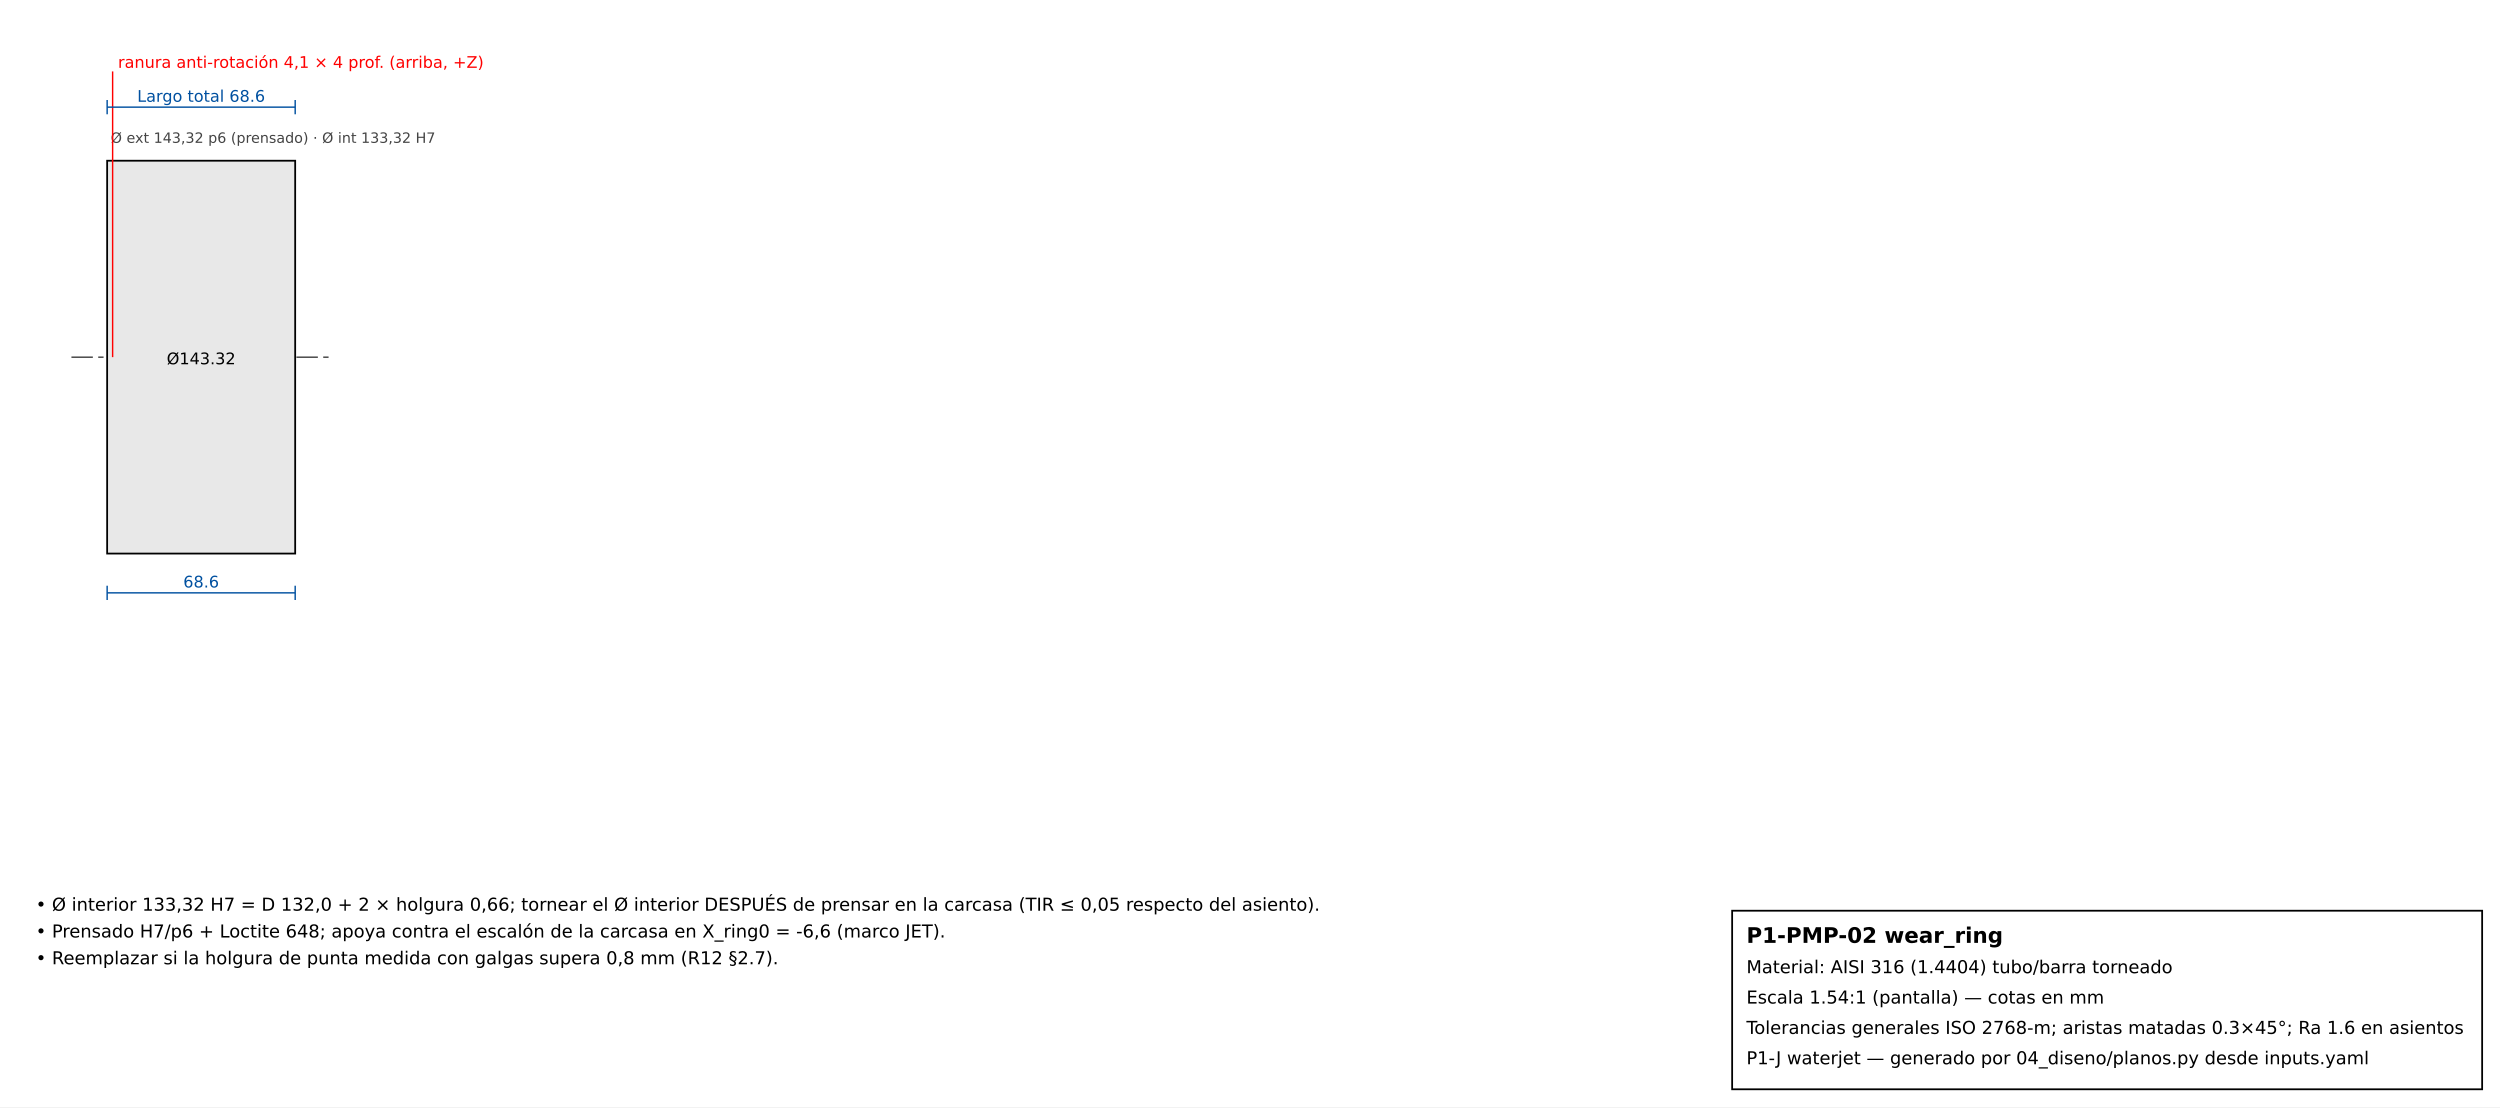
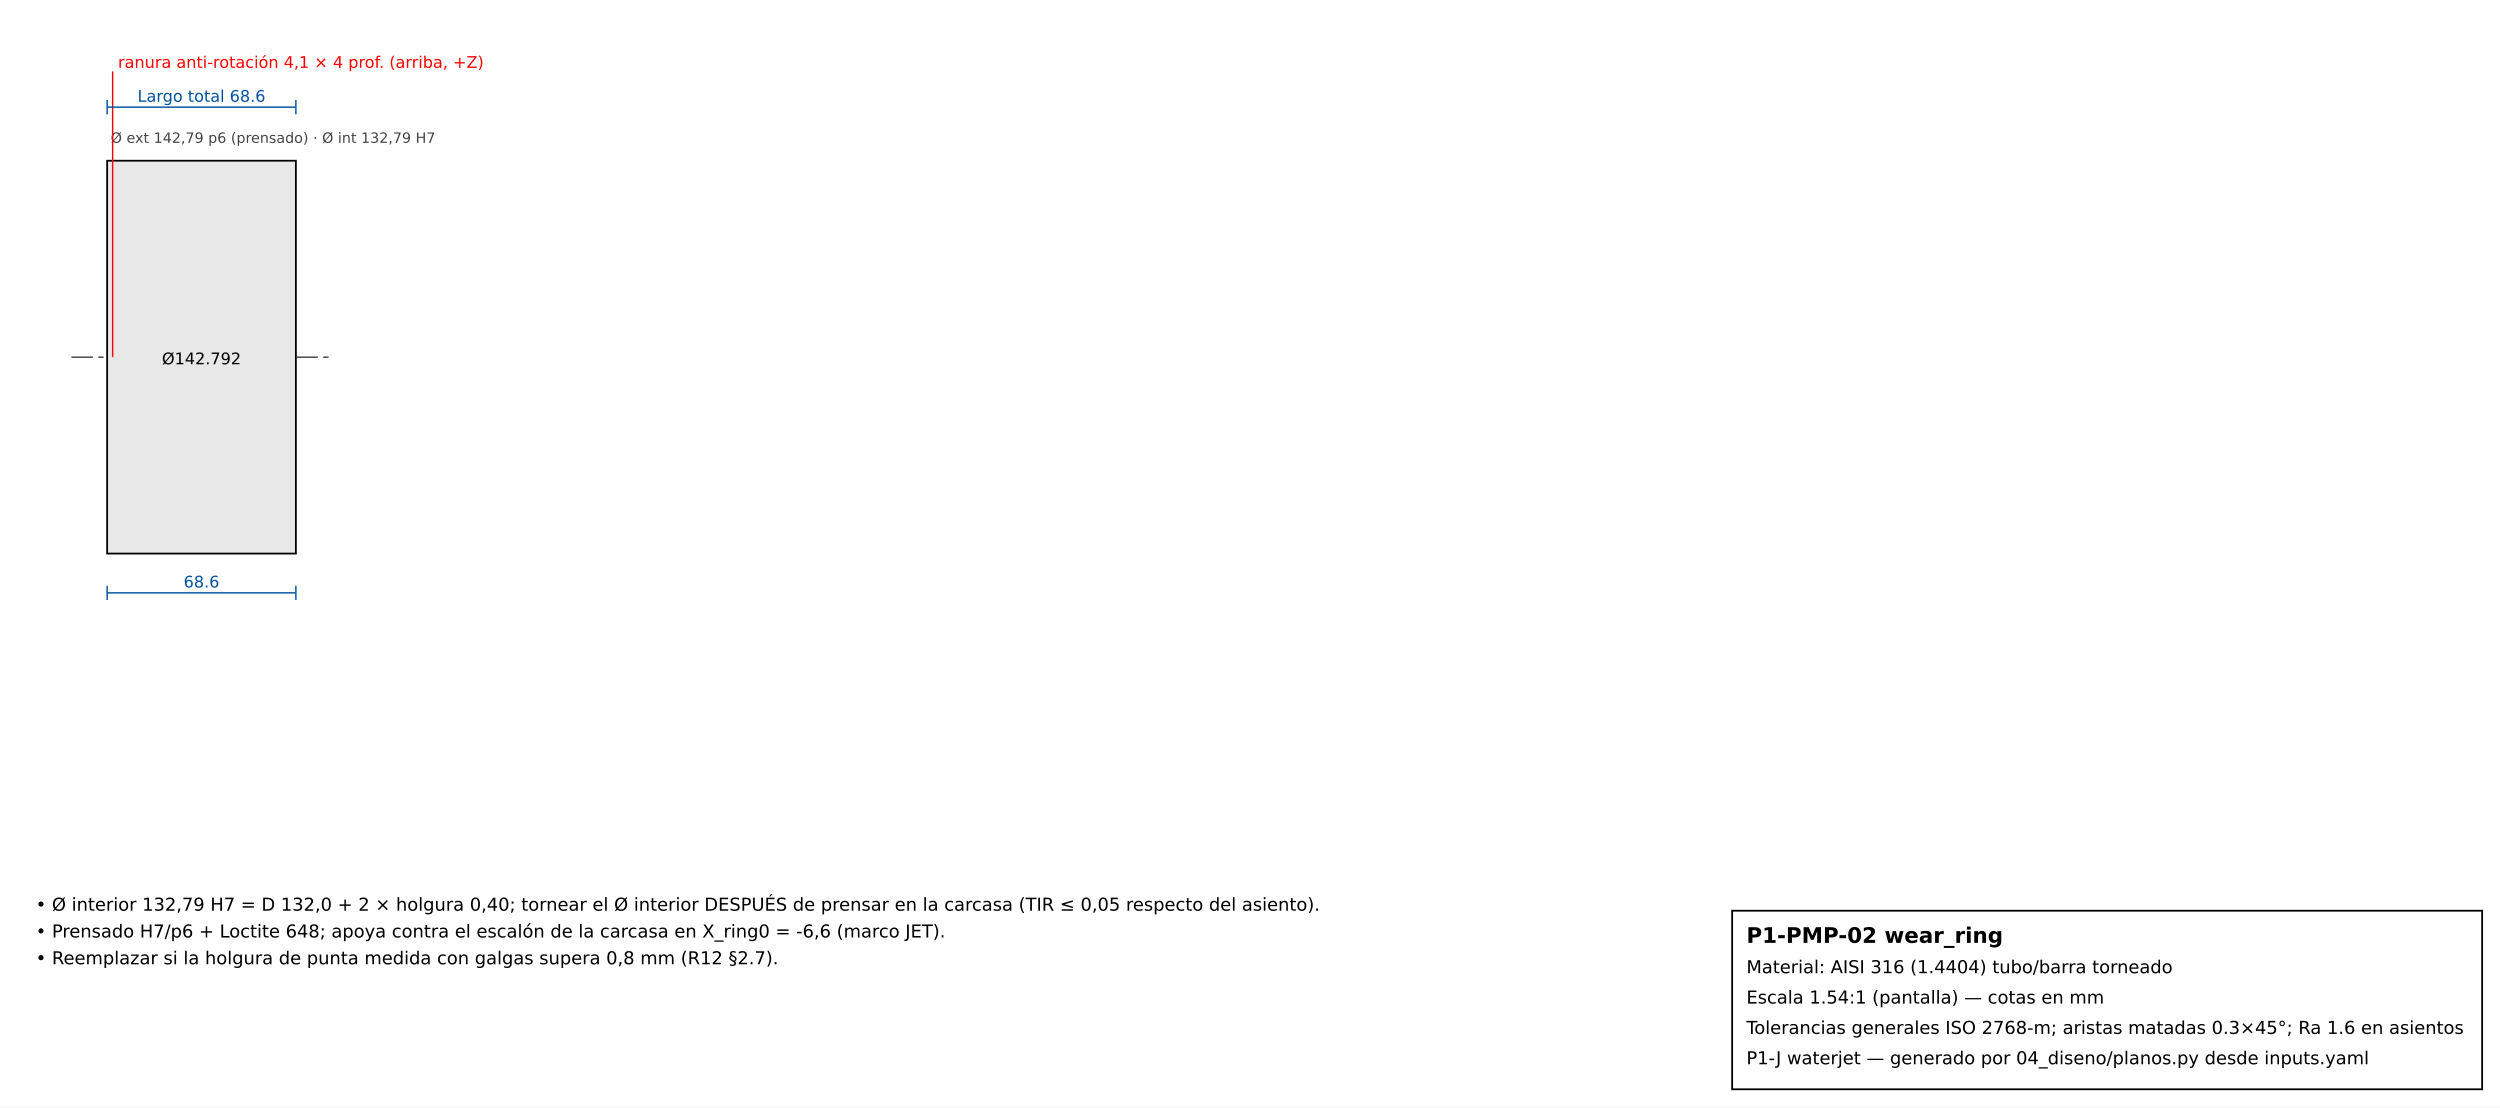
<svg xmlns="http://www.w3.org/2000/svg" baseProfile="full" height="620" version="1.1" width="1400">
  <defs />
  <rect fill="white" height="620" width="1400" x="0" y="0" />
-   <line stroke="black" stroke-dasharray="12,3,3,3" stroke-width="0.6" x1="40" x2="185.303" y1="200" y2="200" />
-   <rect fill="#e8e8e8" height="220.0" stroke="black" stroke-width="1" width="105.303" x="60" y="90.0" />
-   <text font-family="DejaVu Sans" font-size="9" text-anchor="middle" x="112.651" y="204">Ø143.32</text>
-   <line stroke="#0050a0" stroke-width="0.8" x1="60" x2="165.303" y1="332.0" y2="332.0" />
+   <line stroke="black" stroke-dasharray="12,3,3,3" stroke-width="0.6" x1="40" x2="185.692" y1="200" y2="200" />
+   <rect fill="#e8e8e8" height="220.0" stroke="black" stroke-width="1" width="105.692" x="60" y="90.0" />
+   <text font-family="DejaVu Sans" font-size="9" text-anchor="middle" x="112.846" y="204">Ø142.792</text>
+   <line stroke="#0050a0" stroke-width="0.8" x1="60" x2="165.692" y1="332.0" y2="332.0" />
  <line stroke="#0050a0" stroke-width="0.8" x1="60" x2="60" y1="328.0" y2="336.0" />
-   <line stroke="#0050a0" stroke-width="0.8" x1="165.303" x2="165.303" y1="328.0" y2="336.0" />
-   <text fill="#0050a0" font-family="DejaVu Sans" font-size="9" text-anchor="middle" x="112.651" y="329.0">68.6</text>
-   <text fill="#444" font-family="DejaVu Sans" font-size="8" x="62" y="80.0">Ø ext 143,32 p6 (prensado) · Ø int 133,32 H7</text>
-   <line stroke="red" stroke-width="0.8" x1="63.07" x2="63.07" y1="40.0" y2="200" />
-   <text fill="red" font-family="DejaVu Sans" font-size="9" x="66.07" y="38.0">ranura anti-rotación 4,1 × 4 prof. (arriba, +Z)</text>
-   <line stroke="#0050a0" stroke-width="0.8" x1="60" x2="165.303" y1="60" y2="60" />
+   <line stroke="#0050a0" stroke-width="0.8" x1="165.692" x2="165.692" y1="328.0" y2="336.0" />
+   <text fill="#0050a0" font-family="DejaVu Sans" font-size="9" text-anchor="middle" x="112.846" y="329.0">68.6</text>
+   <text fill="#444" font-family="DejaVu Sans" font-size="8" x="62" y="80.0">Ø ext 142,79 p6 (prensado) · Ø int 132,79 H7</text>
+   <line stroke="red" stroke-width="0.8" x1="63.081" x2="63.081" y1="40.0" y2="200" />
+   <text fill="red" font-family="DejaVu Sans" font-size="9" x="66.081" y="38.0">ranura anti-rotación 4,1 × 4 prof. (arriba, +Z)</text>
+   <line stroke="#0050a0" stroke-width="0.8" x1="60" x2="165.692" y1="60" y2="60" />
  <line stroke="#0050a0" stroke-width="0.8" x1="60" x2="60" y1="56" y2="64" />
-   <line stroke="#0050a0" stroke-width="0.8" x1="165.303" x2="165.303" y1="56" y2="64" />
-   <text fill="#0050a0" font-family="DejaVu Sans" font-size="9" text-anchor="middle" x="112.651" y="57">Largo total 68.6</text>
+   <line stroke="#0050a0" stroke-width="0.8" x1="165.692" x2="165.692" y1="56" y2="64" />
+   <text fill="#0050a0" font-family="DejaVu Sans" font-size="9" text-anchor="middle" x="112.846" y="57">Largo total 68.6</text>
  <g font-family="DejaVu Sans" font-size="11">
    <rect fill="none" height="100" stroke="black" width="420" x="970" y="510" />
    <text font-size="12" font-weight="bold" x="978" y="528">P1-PMP-02  wear_ring</text>
    <text font-size="10" font-weight="normal" x="978" y="545">Material: AISI 316 (1.4404) tubo/barra torneado</text>
    <text font-size="10" font-weight="normal" x="978" y="562">Escala 1.54:1 (pantalla)  —  cotas en mm</text>
    <text font-size="10" font-weight="normal" x="978" y="579">Tolerancias generales ISO 2768-m; aristas matadas 0.3×45°; Ra 1.6 en asientos</text>
    <text font-size="10" font-weight="normal" x="978" y="596">P1-J waterjet — generado por 04_diseno/planos.py desde inputs.yaml</text>
-     <text font-size="10" x="20" y="510">• Ø interior 133,32 H7 = D 132,0 + 2 × holgura 0,66; tornear el Ø interior DESPUÉS de prensar en la carcasa (TIR ≤ 0,05 respecto del asiento).</text>
+     <text font-size="10" x="20" y="510">• Ø interior 132,79 H7 = D 132,0 + 2 × holgura 0,40; tornear el Ø interior DESPUÉS de prensar en la carcasa (TIR ≤ 0,05 respecto del asiento).</text>
    <text font-size="10" x="20" y="525">• Prensado H7/p6 + Loctite 648; apoya contra el escalón de la carcasa en X_ring0 = -6,6 (marco JET).</text>
    <text font-size="10" x="20" y="540">• Reemplazar si la holgura de punta medida con galgas supera 0,8 mm (R12 §2.7).</text>
  </g>
</svg>
